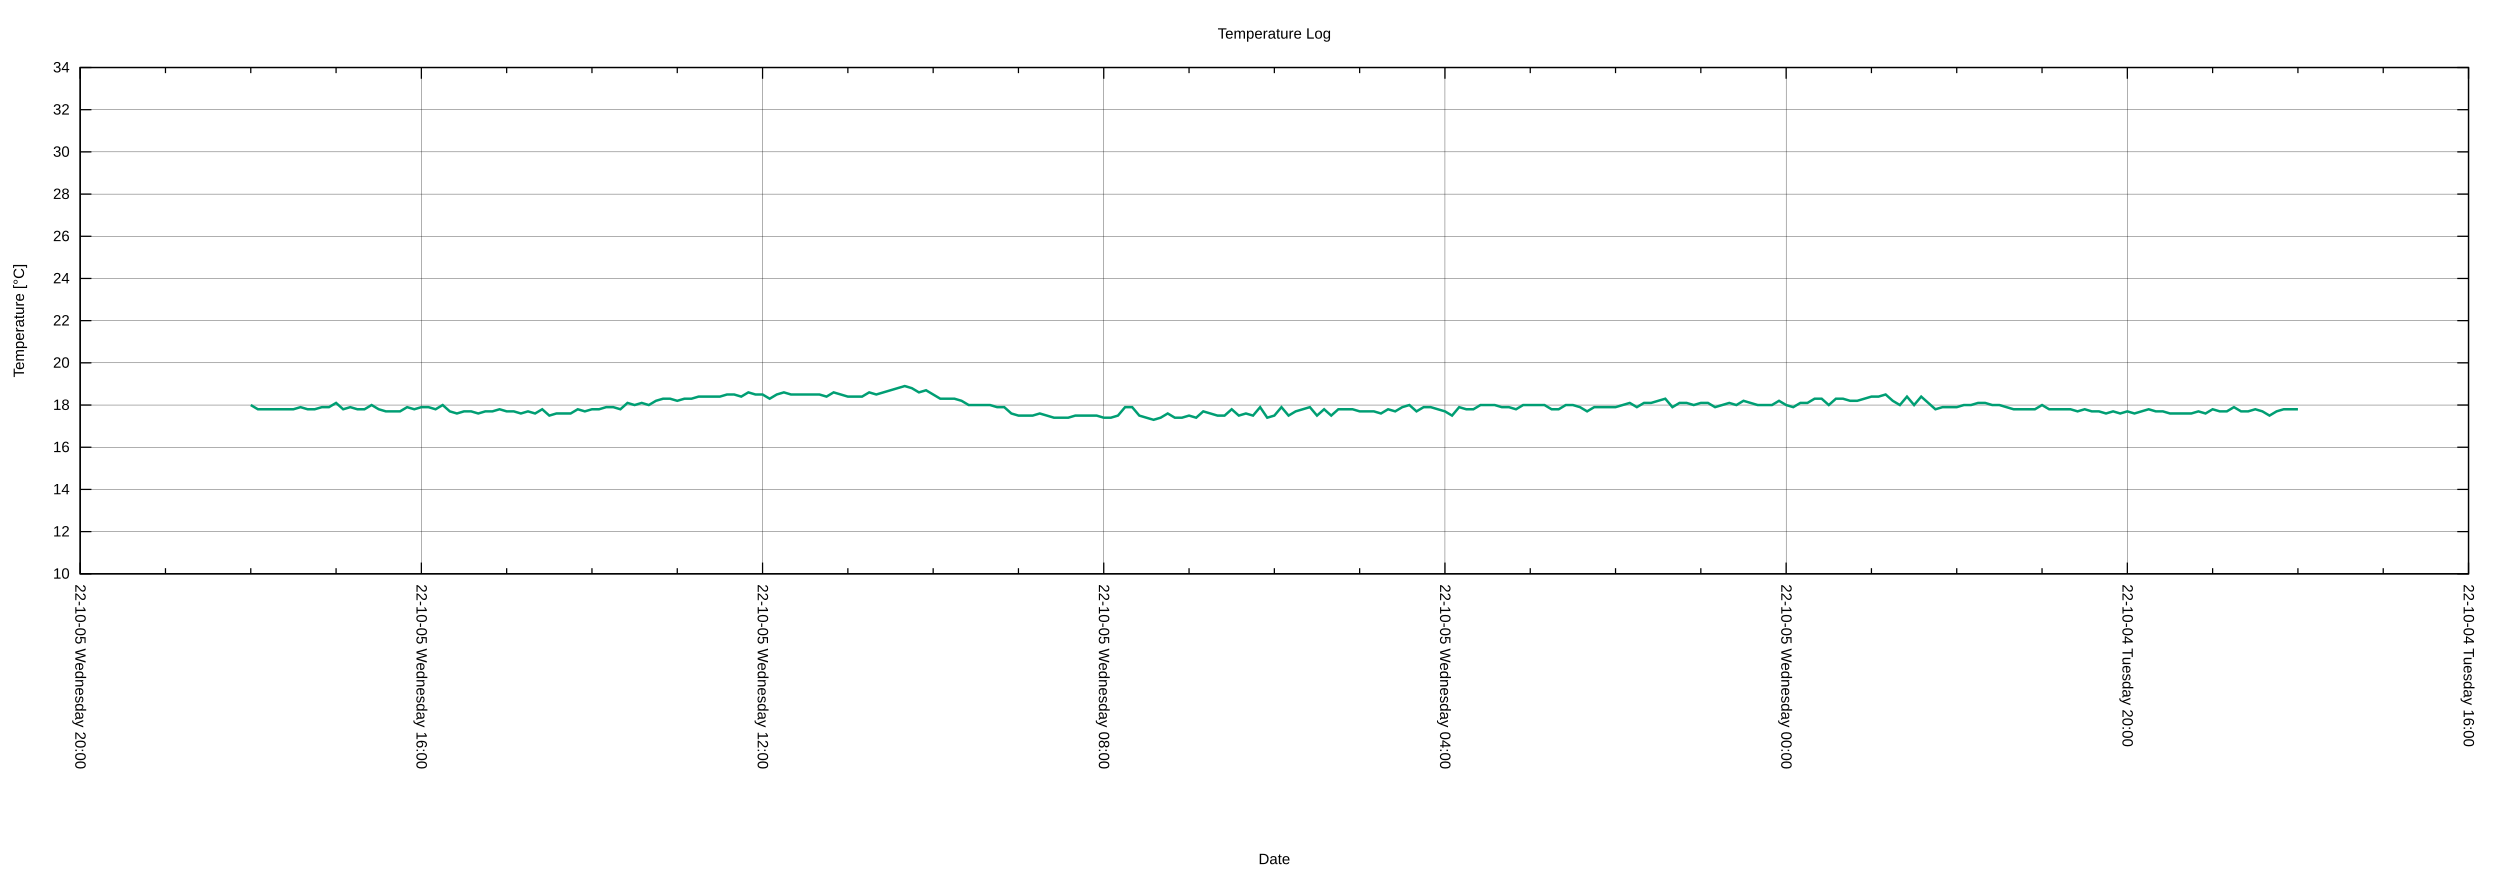
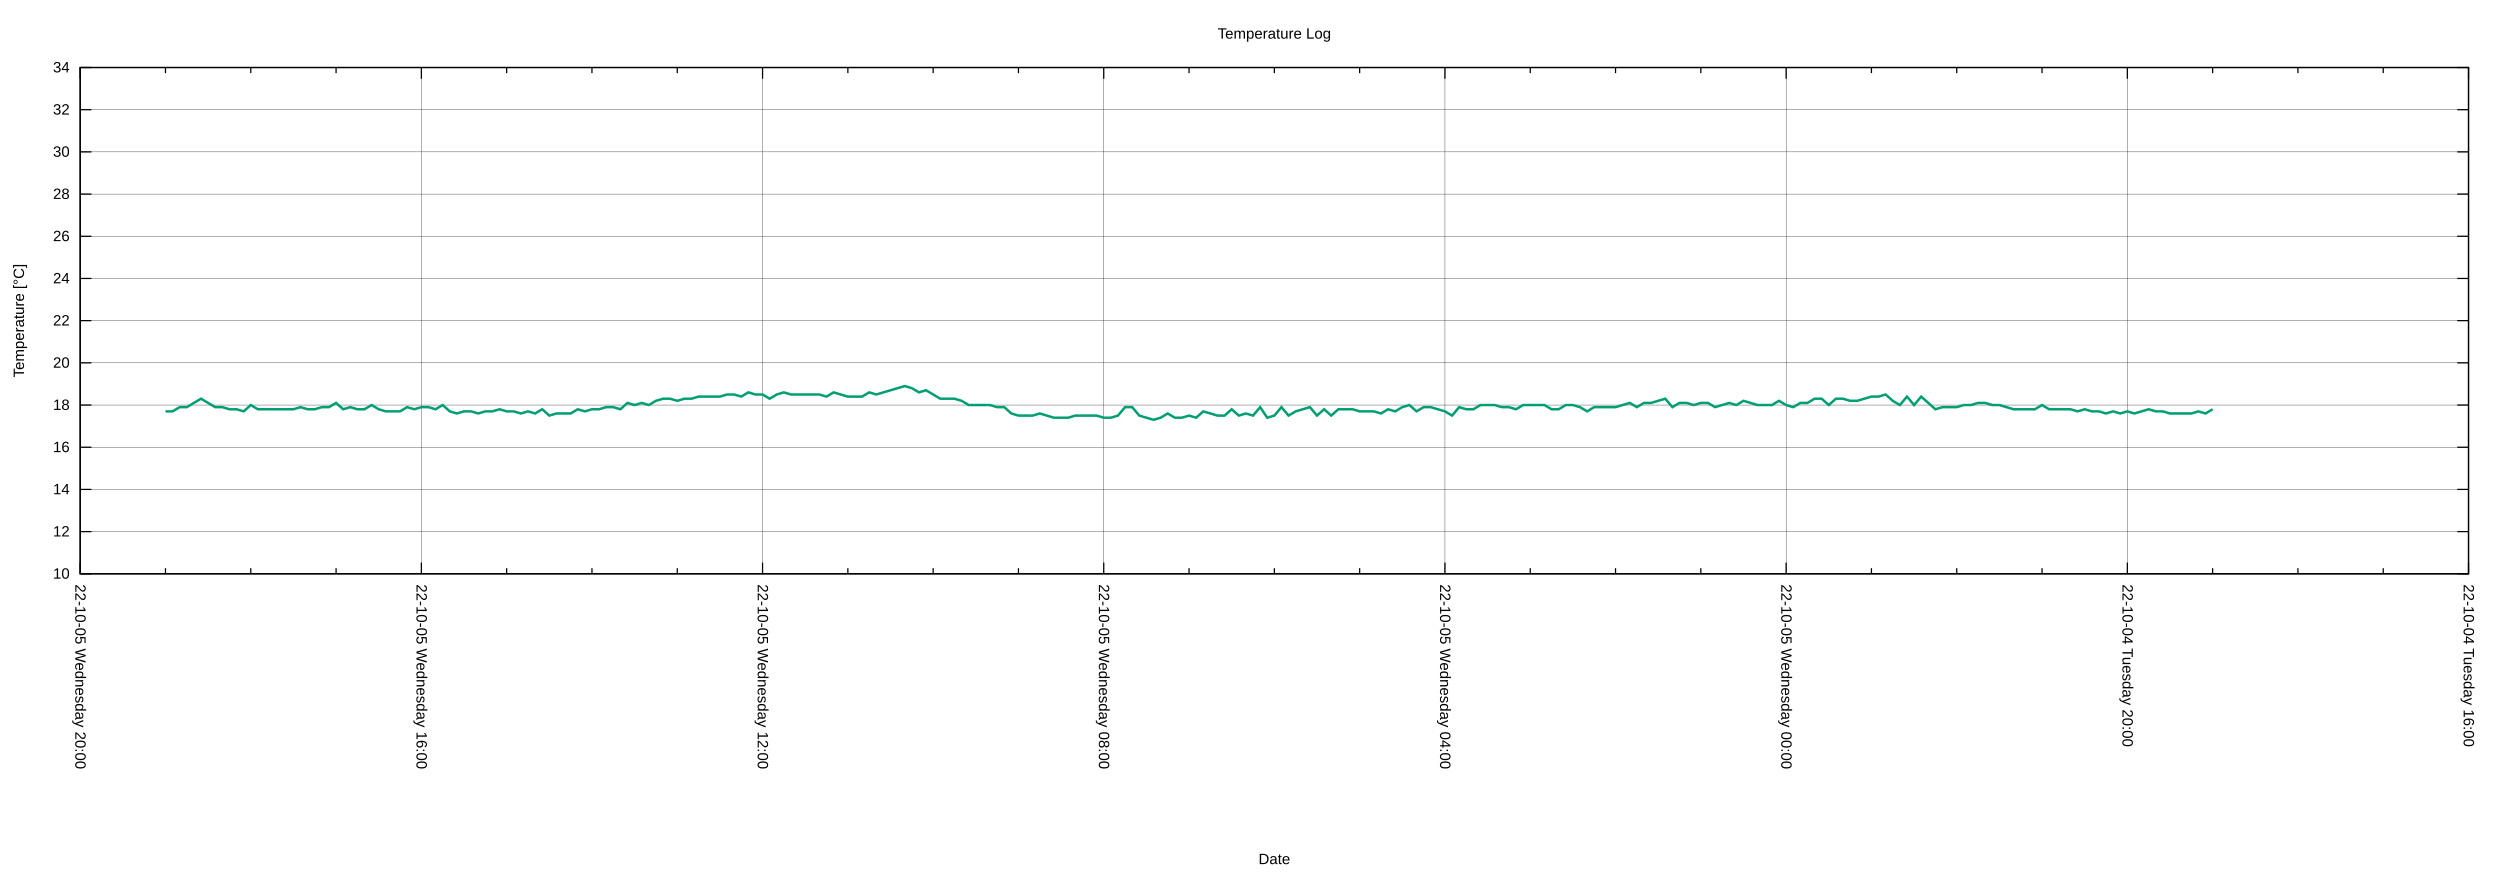
<svg xmlns="http://www.w3.org/2000/svg" xmlns:xlink="http://www.w3.org/1999/xlink" width="2000" height="700" viewBox="0 0 2000 700">
  <g id="gnuplot_canvas">
    <rect x="0" y="0" width="2000" height="700" fill="none" />
    <defs>
      <circle id="gpDot" r="0.5" stroke-width="0.5" stroke="currentColor" />
      <path id="gpPt0" stroke-width="0.222" stroke="currentColor" d="M-1,0 h2 M0,-1 v2" />
      <path id="gpPt1" stroke-width="0.222" stroke="currentColor" d="M-1,-1 L1,1 M1,-1 L-1,1" />
      <path id="gpPt2" stroke-width="0.222" stroke="currentColor" d="M-1,0 L1,0 M0,-1 L0,1 M-1,-1 L1,1 M-1,1 L1,-1" />
      <rect id="gpPt3" stroke-width="0.222" stroke="currentColor" x="-1" y="-1" width="2" height="2" />
      <rect id="gpPt4" stroke-width="0.222" stroke="currentColor" fill="currentColor" x="-1" y="-1" width="2" height="2" />
      <circle id="gpPt5" stroke-width="0.222" stroke="currentColor" cx="0" cy="0" r="1" />
      <use xlink:href="#gpPt5" id="gpPt6" fill="currentColor" stroke="none" />
      <path id="gpPt7" stroke-width="0.222" stroke="currentColor" d="M0,-1.33 L-1.33,0.67 L1.33,0.67 z" />
      <use xlink:href="#gpPt7" id="gpPt8" fill="currentColor" stroke="none" />
      <use xlink:href="#gpPt7" id="gpPt9" stroke="currentColor" transform="rotate(180)" />
      <use xlink:href="#gpPt9" id="gpPt10" fill="currentColor" stroke="none" />
      <use xlink:href="#gpPt3" id="gpPt11" stroke="currentColor" transform="rotate(45)" />
      <use xlink:href="#gpPt11" id="gpPt12" fill="currentColor" stroke="none" />
      <path id="gpPt13" stroke-width="0.222" stroke="currentColor" d="M0,1.330 L1.265,0.411 L0.782,-1.067 L-0.782,-1.076 L-1.265,0.411 z" />
      <use xlink:href="#gpPt13" id="gpPt14" fill="currentColor" stroke="none" />
      <filter id="textbox" filterUnits="objectBoundingBox" x="0" y="0" height="1" width="1">
        <feFlood flood-color="white" flood-opacity="1" result="bgnd" />
        <feComposite in="SourceGraphic" in2="bgnd" operator="atop" />
      </filter>
      <filter id="greybox" filterUnits="objectBoundingBox" x="0" y="0" height="1" width="1">
        <feFlood flood-color="lightgrey" flood-opacity="1" result="grey" />
        <feComposite in="SourceGraphic" in2="grey" operator="atop" />
      </filter>
    </defs>
    <g fill="none" color="white" stroke="currentColor" stroke-width="1.00" stroke-linecap="butt" stroke-linejoin="miter">
</g>
    <g fill="none" color="black" stroke="currentColor" stroke-width="1.00" stroke-linecap="butt" stroke-linejoin="miter">
</g>
    <g fill="none" color="black" stroke="black" stroke-width="0.25" stroke-linecap="butt" stroke-linejoin="miter">
</g>
    <g fill="none" color="black" stroke="currentColor" stroke-width="0.25" stroke-linecap="butt" stroke-linejoin="miter">
      <path stroke="black" class="gridline" d="M64.14,459.04 L1974.82,459.04  " />
    </g>
    <g fill="none" color="black" stroke="black" stroke-width="1.00" stroke-linecap="butt" stroke-linejoin="miter">
</g>
    <g fill="none" color="black" stroke="currentColor" stroke-width="1.00" stroke-linecap="butt" stroke-linejoin="miter">
      <path stroke="black" d="M64.14,459.04 L73.14,459.04 M1974.82,459.04 L1965.82,459.04  " />
      <g transform="translate(55.75,462.94)" stroke="none" fill="black" font-family="Arial" font-size="12.00" text-anchor="end">
        <text>
          <tspan font-family="Arial"> 10</tspan>
        </text>
      </g>
    </g>
    <g fill="none" color="black" stroke="currentColor" stroke-width="1.00" stroke-linecap="butt" stroke-linejoin="miter">
</g>
    <g fill="none" color="black" stroke="black" stroke-width="0.25" stroke-linecap="butt" stroke-linejoin="miter">
</g>
    <g fill="none" color="black" stroke="currentColor" stroke-width="0.25" stroke-linecap="butt" stroke-linejoin="miter">
      <path stroke="black" class="gridline" d="M64.14,425.29 L1974.82,425.29  " />
    </g>
    <g fill="none" color="black" stroke="black" stroke-width="1.00" stroke-linecap="butt" stroke-linejoin="miter">
</g>
    <g fill="none" color="black" stroke="currentColor" stroke-width="1.00" stroke-linecap="butt" stroke-linejoin="miter">
      <path stroke="black" d="M64.14,425.29 L73.14,425.29 M1974.82,425.29 L1965.82,425.29  " />
      <g transform="translate(55.75,429.19)" stroke="none" fill="black" font-family="Arial" font-size="12.00" text-anchor="end">
        <text>
          <tspan font-family="Arial"> 12</tspan>
        </text>
      </g>
    </g>
    <g fill="none" color="black" stroke="currentColor" stroke-width="1.00" stroke-linecap="butt" stroke-linejoin="miter">
</g>
    <g fill="none" color="black" stroke="black" stroke-width="0.25" stroke-linecap="butt" stroke-linejoin="miter">
</g>
    <g fill="none" color="black" stroke="currentColor" stroke-width="0.25" stroke-linecap="butt" stroke-linejoin="miter">
      <path stroke="black" class="gridline" d="M64.14,391.53 L1974.82,391.53  " />
    </g>
    <g fill="none" color="black" stroke="black" stroke-width="1.00" stroke-linecap="butt" stroke-linejoin="miter">
</g>
    <g fill="none" color="black" stroke="currentColor" stroke-width="1.00" stroke-linecap="butt" stroke-linejoin="miter">
      <path stroke="black" d="M64.14,391.53 L73.14,391.53 M1974.82,391.53 L1965.82,391.53  " />
      <g transform="translate(55.75,395.43)" stroke="none" fill="black" font-family="Arial" font-size="12.00" text-anchor="end">
        <text>
          <tspan font-family="Arial"> 14</tspan>
        </text>
      </g>
    </g>
    <g fill="none" color="black" stroke="currentColor" stroke-width="1.00" stroke-linecap="butt" stroke-linejoin="miter">
</g>
    <g fill="none" color="black" stroke="black" stroke-width="0.25" stroke-linecap="butt" stroke-linejoin="miter">
</g>
    <g fill="none" color="black" stroke="currentColor" stroke-width="0.25" stroke-linecap="butt" stroke-linejoin="miter">
      <path stroke="black" class="gridline" d="M64.14,357.78 L1974.82,357.78  " />
    </g>
    <g fill="none" color="black" stroke="black" stroke-width="1.00" stroke-linecap="butt" stroke-linejoin="miter">
</g>
    <g fill="none" color="black" stroke="currentColor" stroke-width="1.00" stroke-linecap="butt" stroke-linejoin="miter">
      <path stroke="black" d="M64.14,357.78 L73.14,357.78 M1974.82,357.78 L1965.82,357.78  " />
      <g transform="translate(55.75,361.68)" stroke="none" fill="black" font-family="Arial" font-size="12.00" text-anchor="end">
        <text>
          <tspan font-family="Arial"> 16</tspan>
        </text>
      </g>
    </g>
    <g fill="none" color="black" stroke="currentColor" stroke-width="1.00" stroke-linecap="butt" stroke-linejoin="miter">
</g>
    <g fill="none" color="black" stroke="black" stroke-width="0.25" stroke-linecap="butt" stroke-linejoin="miter">
</g>
    <g fill="none" color="black" stroke="currentColor" stroke-width="0.25" stroke-linecap="butt" stroke-linejoin="miter">
      <path stroke="black" class="gridline" d="M64.14,324.03 L1974.82,324.03  " />
    </g>
    <g fill="none" color="black" stroke="black" stroke-width="1.00" stroke-linecap="butt" stroke-linejoin="miter">
</g>
    <g fill="none" color="black" stroke="currentColor" stroke-width="1.00" stroke-linecap="butt" stroke-linejoin="miter">
      <path stroke="black" d="M64.14,324.03 L73.14,324.03 M1974.82,324.03 L1965.82,324.03  " />
      <g transform="translate(55.75,327.93)" stroke="none" fill="black" font-family="Arial" font-size="12.00" text-anchor="end">
        <text>
          <tspan font-family="Arial"> 18</tspan>
        </text>
      </g>
    </g>
    <g fill="none" color="black" stroke="currentColor" stroke-width="1.00" stroke-linecap="butt" stroke-linejoin="miter">
</g>
    <g fill="none" color="black" stroke="black" stroke-width="0.25" stroke-linecap="butt" stroke-linejoin="miter">
</g>
    <g fill="none" color="black" stroke="currentColor" stroke-width="0.25" stroke-linecap="butt" stroke-linejoin="miter">
      <path stroke="black" class="gridline" d="M64.14,290.28 L1974.82,290.28  " />
    </g>
    <g fill="none" color="black" stroke="black" stroke-width="1.00" stroke-linecap="butt" stroke-linejoin="miter">
</g>
    <g fill="none" color="black" stroke="currentColor" stroke-width="1.00" stroke-linecap="butt" stroke-linejoin="miter">
      <path stroke="black" d="M64.14,290.28 L73.14,290.28 M1974.82,290.28 L1965.82,290.28  " />
      <g transform="translate(55.75,294.18)" stroke="none" fill="black" font-family="Arial" font-size="12.00" text-anchor="end">
        <text>
          <tspan font-family="Arial"> 20</tspan>
        </text>
      </g>
    </g>
    <g fill="none" color="black" stroke="currentColor" stroke-width="1.00" stroke-linecap="butt" stroke-linejoin="miter">
</g>
    <g fill="none" color="black" stroke="black" stroke-width="0.25" stroke-linecap="butt" stroke-linejoin="miter">
</g>
    <g fill="none" color="black" stroke="currentColor" stroke-width="0.25" stroke-linecap="butt" stroke-linejoin="miter">
      <path stroke="black" class="gridline" d="M64.14,256.52 L1974.82,256.52  " />
    </g>
    <g fill="none" color="black" stroke="black" stroke-width="1.00" stroke-linecap="butt" stroke-linejoin="miter">
</g>
    <g fill="none" color="black" stroke="currentColor" stroke-width="1.00" stroke-linecap="butt" stroke-linejoin="miter">
      <path stroke="black" d="M64.14,256.52 L73.14,256.52 M1974.82,256.52 L1965.82,256.52  " />
      <g transform="translate(55.75,260.42)" stroke="none" fill="black" font-family="Arial" font-size="12.00" text-anchor="end">
        <text>
          <tspan font-family="Arial"> 22</tspan>
        </text>
      </g>
    </g>
    <g fill="none" color="black" stroke="currentColor" stroke-width="1.00" stroke-linecap="butt" stroke-linejoin="miter">
</g>
    <g fill="none" color="black" stroke="black" stroke-width="0.25" stroke-linecap="butt" stroke-linejoin="miter">
</g>
    <g fill="none" color="black" stroke="currentColor" stroke-width="0.25" stroke-linecap="butt" stroke-linejoin="miter">
      <path stroke="black" class="gridline" d="M64.14,222.77 L1974.82,222.77  " />
    </g>
    <g fill="none" color="black" stroke="black" stroke-width="1.00" stroke-linecap="butt" stroke-linejoin="miter">
</g>
    <g fill="none" color="black" stroke="currentColor" stroke-width="1.00" stroke-linecap="butt" stroke-linejoin="miter">
      <path stroke="black" d="M64.14,222.77 L73.14,222.77 M1974.82,222.77 L1965.82,222.77  " />
      <g transform="translate(55.75,226.67)" stroke="none" fill="black" font-family="Arial" font-size="12.00" text-anchor="end">
        <text>
          <tspan font-family="Arial"> 24</tspan>
        </text>
      </g>
    </g>
    <g fill="none" color="black" stroke="currentColor" stroke-width="1.00" stroke-linecap="butt" stroke-linejoin="miter">
</g>
    <g fill="none" color="black" stroke="black" stroke-width="0.25" stroke-linecap="butt" stroke-linejoin="miter">
</g>
    <g fill="none" color="black" stroke="currentColor" stroke-width="0.25" stroke-linecap="butt" stroke-linejoin="miter">
      <path stroke="black" class="gridline" d="M64.14,189.02 L1974.82,189.02  " />
    </g>
    <g fill="none" color="black" stroke="black" stroke-width="1.00" stroke-linecap="butt" stroke-linejoin="miter">
</g>
    <g fill="none" color="black" stroke="currentColor" stroke-width="1.00" stroke-linecap="butt" stroke-linejoin="miter">
      <path stroke="black" d="M64.14,189.02 L73.14,189.02 M1974.82,189.02 L1965.82,189.02  " />
      <g transform="translate(55.75,192.92)" stroke="none" fill="black" font-family="Arial" font-size="12.00" text-anchor="end">
        <text>
          <tspan font-family="Arial"> 26</tspan>
        </text>
      </g>
    </g>
    <g fill="none" color="black" stroke="currentColor" stroke-width="1.00" stroke-linecap="butt" stroke-linejoin="miter">
</g>
    <g fill="none" color="black" stroke="black" stroke-width="0.25" stroke-linecap="butt" stroke-linejoin="miter">
</g>
    <g fill="none" color="black" stroke="currentColor" stroke-width="0.25" stroke-linecap="butt" stroke-linejoin="miter">
      <path stroke="black" class="gridline" d="M64.14,155.27 L1974.82,155.27  " />
    </g>
    <g fill="none" color="black" stroke="black" stroke-width="1.00" stroke-linecap="butt" stroke-linejoin="miter">
</g>
    <g fill="none" color="black" stroke="currentColor" stroke-width="1.00" stroke-linecap="butt" stroke-linejoin="miter">
      <path stroke="black" d="M64.14,155.27 L73.14,155.27 M1974.82,155.27 L1965.82,155.27  " />
      <g transform="translate(55.75,159.17)" stroke="none" fill="black" font-family="Arial" font-size="12.00" text-anchor="end">
        <text>
          <tspan font-family="Arial"> 28</tspan>
        </text>
      </g>
    </g>
    <g fill="none" color="black" stroke="currentColor" stroke-width="1.00" stroke-linecap="butt" stroke-linejoin="miter">
</g>
    <g fill="none" color="black" stroke="black" stroke-width="0.25" stroke-linecap="butt" stroke-linejoin="miter">
</g>
    <g fill="none" color="black" stroke="currentColor" stroke-width="0.25" stroke-linecap="butt" stroke-linejoin="miter">
      <path stroke="black" class="gridline" d="M64.14,121.51 L1974.82,121.51  " />
    </g>
    <g fill="none" color="black" stroke="black" stroke-width="1.00" stroke-linecap="butt" stroke-linejoin="miter">
</g>
    <g fill="none" color="black" stroke="currentColor" stroke-width="1.00" stroke-linecap="butt" stroke-linejoin="miter">
      <path stroke="black" d="M64.14,121.51 L73.14,121.51 M1974.82,121.51 L1965.82,121.51  " />
      <g transform="translate(55.75,125.41)" stroke="none" fill="black" font-family="Arial" font-size="12.00" text-anchor="end">
        <text>
          <tspan font-family="Arial"> 30</tspan>
        </text>
      </g>
    </g>
    <g fill="none" color="black" stroke="currentColor" stroke-width="1.00" stroke-linecap="butt" stroke-linejoin="miter">
</g>
    <g fill="none" color="black" stroke="black" stroke-width="0.25" stroke-linecap="butt" stroke-linejoin="miter">
</g>
    <g fill="none" color="black" stroke="currentColor" stroke-width="0.25" stroke-linecap="butt" stroke-linejoin="miter">
      <path stroke="black" class="gridline" d="M64.14,87.76 L1974.82,87.76  " />
    </g>
    <g fill="none" color="black" stroke="black" stroke-width="1.00" stroke-linecap="butt" stroke-linejoin="miter">
</g>
    <g fill="none" color="black" stroke="currentColor" stroke-width="1.00" stroke-linecap="butt" stroke-linejoin="miter">
      <path stroke="black" d="M64.14,87.76 L73.14,87.76 M1974.82,87.76 L1965.82,87.76  " />
      <g transform="translate(55.75,91.66)" stroke="none" fill="black" font-family="Arial" font-size="12.00" text-anchor="end">
        <text>
          <tspan font-family="Arial"> 32</tspan>
        </text>
      </g>
    </g>
    <g fill="none" color="black" stroke="currentColor" stroke-width="1.00" stroke-linecap="butt" stroke-linejoin="miter">
</g>
    <g fill="none" color="black" stroke="black" stroke-width="0.25" stroke-linecap="butt" stroke-linejoin="miter">
</g>
    <g fill="none" color="black" stroke="currentColor" stroke-width="0.25" stroke-linecap="butt" stroke-linejoin="miter">
      <path stroke="black" class="gridline" d="M64.14,54.01 L1974.82,54.01  " />
    </g>
    <g fill="none" color="black" stroke="black" stroke-width="1.00" stroke-linecap="butt" stroke-linejoin="miter">
</g>
    <g fill="none" color="black" stroke="currentColor" stroke-width="1.00" stroke-linecap="butt" stroke-linejoin="miter">
      <path stroke="black" d="M64.14,54.01 L73.14,54.01 M1974.82,54.01 L1965.82,54.01  " />
      <g transform="translate(55.75,57.91)" stroke="none" fill="black" font-family="Arial" font-size="12.00" text-anchor="end">
        <text>
          <tspan font-family="Arial"> 34</tspan>
        </text>
      </g>
    </g>
    <g fill="none" color="black" stroke="currentColor" stroke-width="1.00" stroke-linecap="butt" stroke-linejoin="miter">
</g>
    <g fill="none" color="black" stroke="black" stroke-width="0.25" stroke-linecap="butt" stroke-linejoin="miter">
</g>
    <g fill="none" color="black" stroke="currentColor" stroke-width="0.25" stroke-linecap="butt" stroke-linejoin="miter">
      <path stroke="black" class="gridline" d="M1974.82,459.04 L1974.82,54.01  " />
    </g>
    <g fill="none" color="black" stroke="black" stroke-width="1.00" stroke-linecap="butt" stroke-linejoin="miter">
</g>
    <g fill="none" color="black" stroke="currentColor" stroke-width="1.00" stroke-linecap="butt" stroke-linejoin="miter">
      <path stroke="black" d="M1974.82,459.04 L1974.82,450.04 M1974.82,54.01 L1974.82,63.01  " />
      <g transform="translate(1970.92,467.43) rotate(90)" stroke="none" fill="black" font-family="Arial" font-size="12.00" text-anchor="start">
        <text>
          <tspan font-family="Arial">22-10-04 Tuesday 16:00</tspan>
        </text>
      </g>
    </g>
    <g fill="none" color="black" stroke="currentColor" stroke-width="1.00" stroke-linecap="butt" stroke-linejoin="miter">
      <path stroke="black" d="M1906.58,459.04 L1906.58,454.54 M1906.58,54.01 L1906.58,58.51 M1838.34,459.04 L1838.34,454.54 M1838.34,54.01 L1838.34,58.51   M1770.10,459.04 L1770.10,454.54 M1770.10,54.01 L1770.10,58.51  " />
    </g>
    <g fill="none" color="black" stroke="black" stroke-width="0.25" stroke-linecap="butt" stroke-linejoin="miter">
</g>
    <g fill="none" color="black" stroke="currentColor" stroke-width="0.25" stroke-linecap="butt" stroke-linejoin="miter">
      <path stroke="black" class="gridline" d="M1701.87,459.04 L1701.87,54.01  " />
    </g>
    <g fill="none" color="black" stroke="black" stroke-width="1.00" stroke-linecap="butt" stroke-linejoin="miter">
</g>
    <g fill="none" color="black" stroke="currentColor" stroke-width="1.00" stroke-linecap="butt" stroke-linejoin="miter">
      <path stroke="black" d="M1701.87,459.04 L1701.87,450.04 M1701.87,54.01 L1701.87,63.01  " />
      <g transform="translate(1697.97,467.43) rotate(90)" stroke="none" fill="black" font-family="Arial" font-size="12.00" text-anchor="start">
        <text>
          <tspan font-family="Arial">22-10-04 Tuesday 20:00</tspan>
        </text>
      </g>
    </g>
    <g fill="none" color="black" stroke="currentColor" stroke-width="1.00" stroke-linecap="butt" stroke-linejoin="miter">
      <path stroke="black" d="M1633.63,459.04 L1633.63,454.54 M1633.63,54.01 L1633.63,58.51 M1565.39,459.04 L1565.39,454.54 M1565.39,54.01 L1565.39,58.51   M1497.15,459.04 L1497.15,454.54 M1497.15,54.01 L1497.15,58.51  " />
    </g>
    <g fill="none" color="black" stroke="black" stroke-width="0.25" stroke-linecap="butt" stroke-linejoin="miter">
</g>
    <g fill="none" color="black" stroke="currentColor" stroke-width="0.25" stroke-linecap="butt" stroke-linejoin="miter">
      <path stroke="black" class="gridline" d="M1428.91,459.04 L1428.91,54.01  " />
    </g>
    <g fill="none" color="black" stroke="black" stroke-width="1.00" stroke-linecap="butt" stroke-linejoin="miter">
</g>
    <g fill="none" color="black" stroke="currentColor" stroke-width="1.00" stroke-linecap="butt" stroke-linejoin="miter">
      <path stroke="black" d="M1428.91,459.04 L1428.91,450.04 M1428.91,54.01 L1428.91,63.01  " />
      <g transform="translate(1425.01,467.43) rotate(90)" stroke="none" fill="black" font-family="Arial" font-size="12.00" text-anchor="start">
        <text>
          <tspan font-family="Arial">22-10-05 Wednesday 00:00</tspan>
        </text>
      </g>
    </g>
    <g fill="none" color="black" stroke="currentColor" stroke-width="1.00" stroke-linecap="butt" stroke-linejoin="miter">
      <path stroke="black" d="M1360.67,459.04 L1360.67,454.54 M1360.67,54.01 L1360.67,58.51 M1292.43,459.04 L1292.43,454.54 M1292.43,54.01 L1292.43,58.51   M1224.20,459.04 L1224.20,454.54 M1224.20,54.01 L1224.20,58.51  " />
    </g>
    <g fill="none" color="black" stroke="black" stroke-width="0.25" stroke-linecap="butt" stroke-linejoin="miter">
</g>
    <g fill="none" color="black" stroke="currentColor" stroke-width="0.25" stroke-linecap="butt" stroke-linejoin="miter">
      <path stroke="black" class="gridline" d="M1155.96,459.04 L1155.96,54.01  " />
    </g>
    <g fill="none" color="black" stroke="black" stroke-width="1.00" stroke-linecap="butt" stroke-linejoin="miter">
</g>
    <g fill="none" color="black" stroke="currentColor" stroke-width="1.00" stroke-linecap="butt" stroke-linejoin="miter">
      <path stroke="black" d="M1155.96,459.04 L1155.96,450.04 M1155.96,54.01 L1155.96,63.01  " />
      <g transform="translate(1152.06,467.43) rotate(90)" stroke="none" fill="black" font-family="Arial" font-size="12.00" text-anchor="start">
        <text>
          <tspan font-family="Arial">22-10-05 Wednesday 04:00</tspan>
        </text>
      </g>
    </g>
    <g fill="none" color="black" stroke="currentColor" stroke-width="1.00" stroke-linecap="butt" stroke-linejoin="miter">
      <path stroke="black" d="M1087.72,459.04 L1087.72,454.54 M1087.72,54.01 L1087.72,58.51 M1019.48,459.04 L1019.48,454.54 M1019.48,54.01 L1019.48,58.51   M951.24,459.04 L951.24,454.54 M951.24,54.01 L951.24,58.51  " />
    </g>
    <g fill="none" color="black" stroke="black" stroke-width="0.25" stroke-linecap="butt" stroke-linejoin="miter">
</g>
    <g fill="none" color="black" stroke="currentColor" stroke-width="0.25" stroke-linecap="butt" stroke-linejoin="miter">
      <path stroke="black" class="gridline" d="M883.00,459.04 L883.00,54.01  " />
    </g>
    <g fill="none" color="black" stroke="black" stroke-width="1.00" stroke-linecap="butt" stroke-linejoin="miter">
</g>
    <g fill="none" color="black" stroke="currentColor" stroke-width="1.00" stroke-linecap="butt" stroke-linejoin="miter">
      <path stroke="black" d="M883.00,459.04 L883.00,450.04 M883.00,54.01 L883.00,63.01  " />
      <g transform="translate(879.10,467.43) rotate(90)" stroke="none" fill="black" font-family="Arial" font-size="12.00" text-anchor="start">
        <text>
          <tspan font-family="Arial">22-10-05 Wednesday 08:00</tspan>
        </text>
      </g>
    </g>
    <g fill="none" color="black" stroke="currentColor" stroke-width="1.00" stroke-linecap="butt" stroke-linejoin="miter">
      <path stroke="black" d="M814.76,459.04 L814.76,454.54 M814.76,54.01 L814.76,58.51 M746.53,459.04 L746.53,454.54 M746.53,54.01 L746.53,58.51   M678.29,459.04 L678.29,454.54 M678.29,54.01 L678.29,58.51  " />
    </g>
    <g fill="none" color="black" stroke="black" stroke-width="0.25" stroke-linecap="butt" stroke-linejoin="miter">
</g>
    <g fill="none" color="black" stroke="currentColor" stroke-width="0.25" stroke-linecap="butt" stroke-linejoin="miter">
      <path stroke="black" class="gridline" d="M610.05,459.04 L610.05,54.01  " />
    </g>
    <g fill="none" color="black" stroke="black" stroke-width="1.00" stroke-linecap="butt" stroke-linejoin="miter">
</g>
    <g fill="none" color="black" stroke="currentColor" stroke-width="1.00" stroke-linecap="butt" stroke-linejoin="miter">
      <path stroke="black" d="M610.05,459.04 L610.05,450.04 M610.05,54.01 L610.05,63.01  " />
      <g transform="translate(606.15,467.43) rotate(90)" stroke="none" fill="black" font-family="Arial" font-size="12.00" text-anchor="start">
        <text>
          <tspan font-family="Arial">22-10-05 Wednesday 12:00</tspan>
        </text>
      </g>
    </g>
    <g fill="none" color="black" stroke="currentColor" stroke-width="1.00" stroke-linecap="butt" stroke-linejoin="miter">
      <path stroke="black" d="M541.81,459.04 L541.81,454.54 M541.81,54.01 L541.81,58.51 M473.57,459.04 L473.57,454.54 M473.57,54.01 L473.57,58.51   M405.33,459.04 L405.33,454.54 M405.33,54.01 L405.33,58.51  " />
    </g>
    <g fill="none" color="black" stroke="black" stroke-width="0.25" stroke-linecap="butt" stroke-linejoin="miter">
</g>
    <g fill="none" color="black" stroke="currentColor" stroke-width="0.25" stroke-linecap="butt" stroke-linejoin="miter">
      <path stroke="black" class="gridline" d="M337.09,459.04 L337.09,54.01  " />
    </g>
    <g fill="none" color="black" stroke="black" stroke-width="1.00" stroke-linecap="butt" stroke-linejoin="miter">
</g>
    <g fill="none" color="black" stroke="currentColor" stroke-width="1.00" stroke-linecap="butt" stroke-linejoin="miter">
      <path stroke="black" d="M337.09,459.04 L337.09,450.04 M337.09,54.01 L337.09,63.01  " />
      <g transform="translate(333.19,467.43) rotate(90)" stroke="none" fill="black" font-family="Arial" font-size="12.00" text-anchor="start">
        <text>
          <tspan font-family="Arial">22-10-05 Wednesday 16:00</tspan>
        </text>
      </g>
    </g>
    <g fill="none" color="black" stroke="currentColor" stroke-width="1.00" stroke-linecap="butt" stroke-linejoin="miter">
      <path stroke="black" d="M268.86,459.04 L268.86,454.54 M268.86,54.01 L268.86,58.51 M200.62,459.04 L200.62,454.54 M200.62,54.01 L200.62,58.51   M132.38,459.04 L132.38,454.54 M132.38,54.01 L132.38,58.51  " />
    </g>
    <g fill="none" color="black" stroke="black" stroke-width="0.25" stroke-linecap="butt" stroke-linejoin="miter">
</g>
    <g fill="none" color="black" stroke="currentColor" stroke-width="0.25" stroke-linecap="butt" stroke-linejoin="miter">
      <path stroke="black" class="gridline" d="M64.14,459.04 L64.14,54.01  " />
    </g>
    <g fill="none" color="black" stroke="black" stroke-width="1.00" stroke-linecap="butt" stroke-linejoin="miter">
</g>
    <g fill="none" color="black" stroke="currentColor" stroke-width="1.00" stroke-linecap="butt" stroke-linejoin="miter">
      <path stroke="black" d="M64.14,459.04 L64.14,450.04 M64.14,54.01 L64.14,63.01  " />
      <g transform="translate(60.24,467.43) rotate(90)" stroke="none" fill="black" font-family="Arial" font-size="12.00" text-anchor="start">
        <text>
          <tspan font-family="Arial">22-10-05 Wednesday 20:00</tspan>
        </text>
      </g>
    </g>
    <g fill="none" color="black" stroke="currentColor" stroke-width="1.00" stroke-linecap="butt" stroke-linejoin="miter">
</g>
    <g fill="none" color="black" stroke="currentColor" stroke-width="1.00" stroke-linecap="butt" stroke-linejoin="miter">
      <path stroke="black" d="M64.14,54.01 L64.14,459.04 L1974.82,459.04 L1974.82,54.01 L64.14,54.01 Z  " />
    </g>
    <g fill="none" color="black" stroke="currentColor" stroke-width="1.00" stroke-linecap="butt" stroke-linejoin="miter">
      <g transform="translate(19.18,256.53) rotate(270)" stroke="none" fill="black" font-family="Arial" font-size="12.00" text-anchor="middle">
        <text>
          <tspan font-family="Arial">Temperature [°C]</tspan>
        </text>
      </g>
    </g>
    <g fill="none" color="black" stroke="currentColor" stroke-width="1.00" stroke-linecap="butt" stroke-linejoin="miter">
      <g transform="translate(1019.48,691.30)" stroke="none" fill="black" font-family="Arial" font-size="12.00" text-anchor="middle">
        <text>
          <tspan font-family="Arial">Date</tspan>
        </text>
      </g>
    </g>
    <g fill="none" color="black" stroke="currentColor" stroke-width="1.00" stroke-linecap="butt" stroke-linejoin="miter">
</g>
    <g id="gnuplot_plot_1">
      <g fill="none" color="white" stroke="currentColor" stroke-width="2.00" stroke-linecap="butt" stroke-linejoin="miter">
</g>
      <g fill="none" color="black" stroke="currentColor" stroke-width="2.00" stroke-linecap="butt" stroke-linejoin="miter">
-         <path stroke="rgb(  0, 158, 115)" d="M200.62,324.03 L206.30,327.41 L211.99,327.41 L217.68,327.41 L223.36,327.41 L229.05,327.41 L234.74,327.41 L240.42,325.72   L246.11,327.41 L251.80,327.41 L257.48,325.72 L263.17,325.72 L268.86,322.34 L274.54,327.41 L280.23,325.72 L285.92,327.41   L291.60,327.41 L297.29,324.03 L302.98,327.41 L308.66,329.09 L314.35,329.09 L320.03,329.09 L325.72,325.72 L331.41,327.41   L337.09,325.72 L342.78,325.72 L348.47,327.41 L354.15,324.03 L359.84,329.09 L365.53,330.78 L371.21,329.09 L376.90,329.09   L382.59,330.78 L388.27,329.09 L393.96,329.09 L399.65,327.41 L405.33,329.09 L411.02,329.09 L416.71,330.78 L422.39,329.09   L428.08,330.78 L433.77,327.41 L439.45,332.47 L445.14,330.78 L450.83,330.78 L456.51,330.78 L462.20,327.41 L467.88,329.09   L473.57,327.41 L479.26,327.41 L484.94,325.72 L490.63,325.72 L496.32,327.41 L502.00,322.34 L507.69,324.03 L513.38,322.34   L519.06,324.03 L524.75,320.65 L530.44,318.97 L536.12,318.97 L541.81,320.65 L547.50,318.97 L553.18,318.97 L558.87,317.28   L564.56,317.28 L570.24,317.28 L575.93,317.28 L581.62,315.59 L587.30,315.59 L592.99,317.28 L598.68,313.90 L604.36,315.59   L610.05,315.59 L615.74,318.97 L621.42,315.59 L627.11,313.90 L632.79,315.59 L638.48,315.59 L644.17,315.59 L649.85,315.59   L655.54,315.59 L661.23,317.28 L666.91,313.90 L672.60,315.59 L678.29,317.28 L683.97,317.28 L689.66,317.28 L695.35,313.90   L701.03,315.59 L706.72,313.90 L712.41,312.22 L718.09,310.53 L723.78,308.84 L729.47,310.53 L735.15,313.90 L740.84,312.22   L746.53,315.59 L752.21,318.97 L757.90,318.97 L763.59,318.97 L769.27,320.65 L774.96,324.03 L780.65,324.03 L786.33,324.03   L792.02,324.03 L797.70,325.72 L803.39,325.72 L809.08,330.78 L814.76,332.47 L820.45,332.47 L826.14,332.47 L831.82,330.78   L837.51,332.47 L843.20,334.16 L848.88,334.16 L854.57,334.16 L860.26,332.47 L865.94,332.47 L871.63,332.47 L877.32,332.47   L883.00,334.16 L888.69,334.16 L894.38,332.47 L900.06,325.72 L905.75,325.72 L911.44,332.47 L917.12,334.16 L922.81,335.84   L928.50,334.16 L934.18,330.78 L939.87,334.16 L945.55,334.16 L951.24,332.47 L956.93,334.16 L962.61,329.09 L968.30,330.78   L973.99,332.47 L979.67,332.47 L985.36,327.41 L991.05,332.47 L996.73,330.78 L1002.42,332.47 L1008.11,325.72 L1013.79,334.16   L1019.48,332.47 L1025.17,325.72 L1030.85,332.47 L1036.54,329.09 L1042.23,327.41 L1047.91,325.72 L1053.60,332.47 L1059.29,327.41   L1064.97,332.47 L1070.66,327.41 L1076.35,327.41 L1082.03,327.41 L1087.72,329.09 L1093.41,329.09 L1099.09,329.09 L1104.78,330.78   L1110.46,327.41 L1116.15,329.09 L1121.84,325.72 L1127.52,324.03 L1133.21,329.09 L1138.90,325.72 L1144.58,325.72 L1150.27,327.41   L1155.96,329.09 L1161.64,332.47 L1167.33,325.72 L1173.02,327.41 L1178.70,327.41 L1184.39,324.03 L1190.08,324.03 L1195.76,324.03   L1201.45,325.72 L1207.14,325.72 L1212.82,327.41 L1218.51,324.03 L1224.20,324.03 L1229.88,324.03 L1235.57,324.03 L1241.26,327.41   L1246.94,327.41 L1252.63,324.03 L1258.32,324.03 L1264.00,325.72 L1269.69,329.09 L1275.37,325.72 L1281.06,325.72 L1286.75,325.72   L1292.43,325.72 L1298.12,324.03 L1303.81,322.34 L1309.49,325.72 L1315.18,322.34 L1320.87,322.34 L1326.55,320.65 L1332.24,318.97   L1337.93,325.72 L1343.61,322.34 L1349.30,322.34 L1354.99,324.03 L1360.67,322.34 L1366.36,322.34 L1372.05,325.72 L1377.73,324.03   L1383.42,322.34 L1389.11,324.03 L1394.79,320.65 L1400.48,322.34 L1406.17,324.03 L1411.85,324.03 L1417.54,324.03 L1423.22,320.65   L1428.91,324.03 L1434.60,325.72 L1440.28,322.34 L1445.97,322.34 L1451.66,318.97 L1457.34,318.97 L1463.03,324.03 L1468.72,318.97   L1474.40,318.97 L1480.09,320.65 L1485.78,320.65 L1491.46,318.97 L1497.15,317.28 L1502.84,317.28 L1508.52,315.59 L1514.21,320.65   L1519.90,324.03 L1525.58,317.28 L1531.27,324.03 L1536.96,317.28 L1542.64,322.34 L1548.33,327.41 L1554.02,325.72 L1559.70,325.72   L1565.39,325.72 L1571.08,324.03 L1576.76,324.03 L1582.45,322.34 L1588.13,322.34 L1593.82,324.03 L1599.51,324.03 L1605.19,325.72   L1610.88,327.41 L1616.57,327.41 L1622.25,327.41 L1627.94,327.41 L1633.63,324.03 L1639.31,327.41 L1645.00,327.41 L1650.69,327.41   L1656.37,327.41 L1662.06,329.09 L1667.75,327.41 L1673.43,329.09 L1679.12,329.09 L1684.81,330.78 L1690.49,329.09 L1696.18,330.78   L1701.87,329.09 L1707.55,330.78 L1713.24,329.09 L1718.93,327.41 L1724.61,329.09 L1730.30,329.09 L1735.99,330.78 L1741.67,330.78   L1747.36,330.78 L1753.04,330.78 L1758.73,329.09 L1764.42,330.78 L1770.10,327.41 L1775.79,329.09 L1781.48,329.09 L1787.16,325.72   L1792.85,329.09 L1798.54,329.09 L1804.22,327.41 L1809.91,329.09 L1815.60,332.47 L1821.28,329.09 L1826.97,327.41 L1832.66,327.41   L1838.34,327.41  " />
+         <path stroke="rgb(  0, 158, 115)" d="M132.38,329.09 L138.07,329.09 L143.75,325.72 L149.44,325.72 L155.12,322.34 L160.81,318.97 L166.50,322.34 L172.18,325.72   L177.87,325.72 L183.56,327.41 L189.24,327.41 L194.93,329.09 L200.62,324.03 L206.30,327.41 L211.99,327.41 L217.68,327.41   L223.36,327.41 L229.05,327.41 L234.74,327.41 L240.42,325.72 L246.11,327.41 L251.80,327.41 L257.48,325.72 L263.17,325.72   L268.86,322.34 L274.54,327.41 L280.23,325.72 L285.92,327.41 L291.60,327.41 L297.29,324.03 L302.98,327.41 L308.66,329.09   L314.35,329.09 L320.03,329.09 L325.72,325.72 L331.41,327.41 L337.09,325.72 L342.78,325.72 L348.47,327.41 L354.15,324.03   L359.84,329.09 L365.53,330.78 L371.21,329.09 L376.90,329.09 L382.59,330.78 L388.27,329.09 L393.96,329.09 L399.65,327.41   L405.33,329.09 L411.02,329.09 L416.71,330.78 L422.39,329.09 L428.08,330.78 L433.77,327.41 L439.45,332.47 L445.14,330.78   L450.83,330.78 L456.51,330.78 L462.20,327.41 L467.88,329.09 L473.57,327.41 L479.26,327.41 L484.94,325.72 L490.63,325.72   L496.32,327.41 L502.00,322.34 L507.69,324.03 L513.38,322.34 L519.06,324.03 L524.75,320.65 L530.44,318.97 L536.12,318.97   L541.81,320.65 L547.50,318.97 L553.18,318.97 L558.87,317.28 L564.56,317.28 L570.24,317.28 L575.93,317.28 L581.62,315.59   L587.30,315.59 L592.99,317.28 L598.68,313.90 L604.36,315.59 L610.05,315.59 L615.74,318.97 L621.42,315.59 L627.11,313.90   L632.79,315.59 L638.48,315.59 L644.17,315.59 L649.85,315.59 L655.54,315.59 L661.23,317.28 L666.91,313.90 L672.60,315.59   L678.29,317.28 L683.97,317.28 L689.66,317.28 L695.35,313.90 L701.03,315.59 L706.72,313.90 L712.41,312.22 L718.09,310.53   L723.78,308.84 L729.47,310.53 L735.15,313.90 L740.84,312.22 L746.53,315.59 L752.21,318.97 L757.90,318.97 L763.59,318.97   L769.27,320.65 L774.96,324.03 L780.65,324.03 L786.33,324.03 L792.02,324.03 L797.70,325.72 L803.39,325.72 L809.08,330.78   L814.76,332.47 L820.45,332.47 L826.14,332.47 L831.82,330.78 L837.51,332.47 L843.20,334.16 L848.88,334.16 L854.57,334.16   L860.26,332.47 L865.94,332.47 L871.63,332.47 L877.32,332.47 L883.00,334.16 L888.69,334.16 L894.38,332.47 L900.06,325.72   L905.75,325.72 L911.44,332.47 L917.12,334.16 L922.81,335.84 L928.50,334.16 L934.18,330.78 L939.87,334.16 L945.55,334.16   L951.24,332.47 L956.93,334.16 L962.61,329.09 L968.30,330.78 L973.99,332.47 L979.67,332.47 L985.36,327.41 L991.05,332.47   L996.73,330.78 L1002.42,332.47 L1008.11,325.72 L1013.79,334.16 L1019.48,332.47 L1025.17,325.72 L1030.85,332.47 L1036.54,329.09   L1042.23,327.41 L1047.91,325.72 L1053.60,332.47 L1059.29,327.41 L1064.97,332.47 L1070.66,327.41 L1076.35,327.41 L1082.03,327.41   L1087.72,329.09 L1093.41,329.09 L1099.09,329.09 L1104.78,330.78 L1110.46,327.41 L1116.15,329.09 L1121.84,325.72 L1127.52,324.03   L1133.21,329.09 L1138.90,325.72 L1144.58,325.72 L1150.27,327.41 L1155.96,329.09 L1161.64,332.47 L1167.33,325.72 L1173.02,327.41   L1178.70,327.41 L1184.39,324.03 L1190.08,324.03 L1195.76,324.03 L1201.45,325.72 L1207.14,325.72 L1212.82,327.41 L1218.51,324.03   L1224.20,324.03 L1229.88,324.03 L1235.57,324.03 L1241.26,327.41 L1246.94,327.41 L1252.63,324.03 L1258.32,324.03 L1264.00,325.72   L1269.69,329.09 L1275.37,325.72 L1281.06,325.72 L1286.75,325.72 L1292.43,325.72 L1298.12,324.03 L1303.81,322.34 L1309.49,325.72   L1315.18,322.34 L1320.87,322.34 L1326.55,320.65 L1332.24,318.97 L1337.93,325.72 L1343.61,322.34 L1349.30,322.34 L1354.99,324.03   L1360.67,322.34 L1366.36,322.34 L1372.05,325.72 L1377.73,324.03 L1383.42,322.34 L1389.11,324.03 L1394.79,320.65 L1400.48,322.34   L1406.17,324.03 L1411.85,324.03 L1417.54,324.03 L1423.22,320.65 L1428.91,324.03 L1434.60,325.72 L1440.28,322.34 L1445.97,322.34   L1451.66,318.97 L1457.34,318.97 L1463.03,324.03 L1468.72,318.97 L1474.40,318.97 L1480.09,320.65 L1485.78,320.65 L1491.46,318.97   L1497.15,317.28 L1502.84,317.28 L1508.52,315.59 L1514.21,320.65 L1519.90,324.03 L1525.58,317.28 L1531.27,324.03 L1536.96,317.28   L1542.64,322.34 L1548.33,327.41 L1554.02,325.72 L1559.70,325.72 L1565.39,325.72 L1571.08,324.03 L1576.76,324.03 L1582.45,322.34   L1588.13,322.34 L1593.82,324.03 L1599.51,324.03 L1605.19,325.72 L1610.88,327.41 L1616.57,327.41 L1622.25,327.41 L1627.94,327.41   L1633.63,324.03 L1639.31,327.41 L1645.00,327.41 L1650.69,327.41 L1656.37,327.41 L1662.06,329.09 L1667.75,327.41 L1673.43,329.09   L1679.12,329.09 L1684.81,330.78 L1690.49,329.09 L1696.18,330.78 L1701.87,329.09 L1707.55,330.78 L1713.24,329.09 L1718.93,327.41   L1724.61,329.09 L1730.30,329.09 L1735.99,330.78 L1741.67,330.78 L1747.36,330.78 L1753.04,330.78 L1758.73,329.09 L1764.42,330.78   L1770.10,327.41  " />
      </g>
    </g>
    <g fill="none" color="black" stroke="currentColor" stroke-width="2.00" stroke-linecap="butt" stroke-linejoin="miter">
</g>
    <g fill="none" color="black" stroke="black" stroke-width="1.00" stroke-linecap="butt" stroke-linejoin="miter">
</g>
    <g fill="none" color="black" stroke="currentColor" stroke-width="1.00" stroke-linecap="butt" stroke-linejoin="miter">
      <path stroke="black" d="M64.14,54.01 L64.14,459.04 L1974.82,459.04 L1974.82,54.01 L64.14,54.01 Z  " />
    </g>
    <g fill="none" color="black" stroke="currentColor" stroke-width="1.00" stroke-linecap="butt" stroke-linejoin="miter">
      <g transform="translate(1019.48,30.91)" stroke="none" fill="black" font-family="Arial" font-size="12.00" text-anchor="middle">
        <text>
          <tspan font-family="Arial">Temperature Log</tspan>
        </text>
      </g>
    </g>
    <g fill="none" color="black" stroke="currentColor" stroke-width="1.00" stroke-linecap="butt" stroke-linejoin="miter">
</g>
  </g>
</svg>
